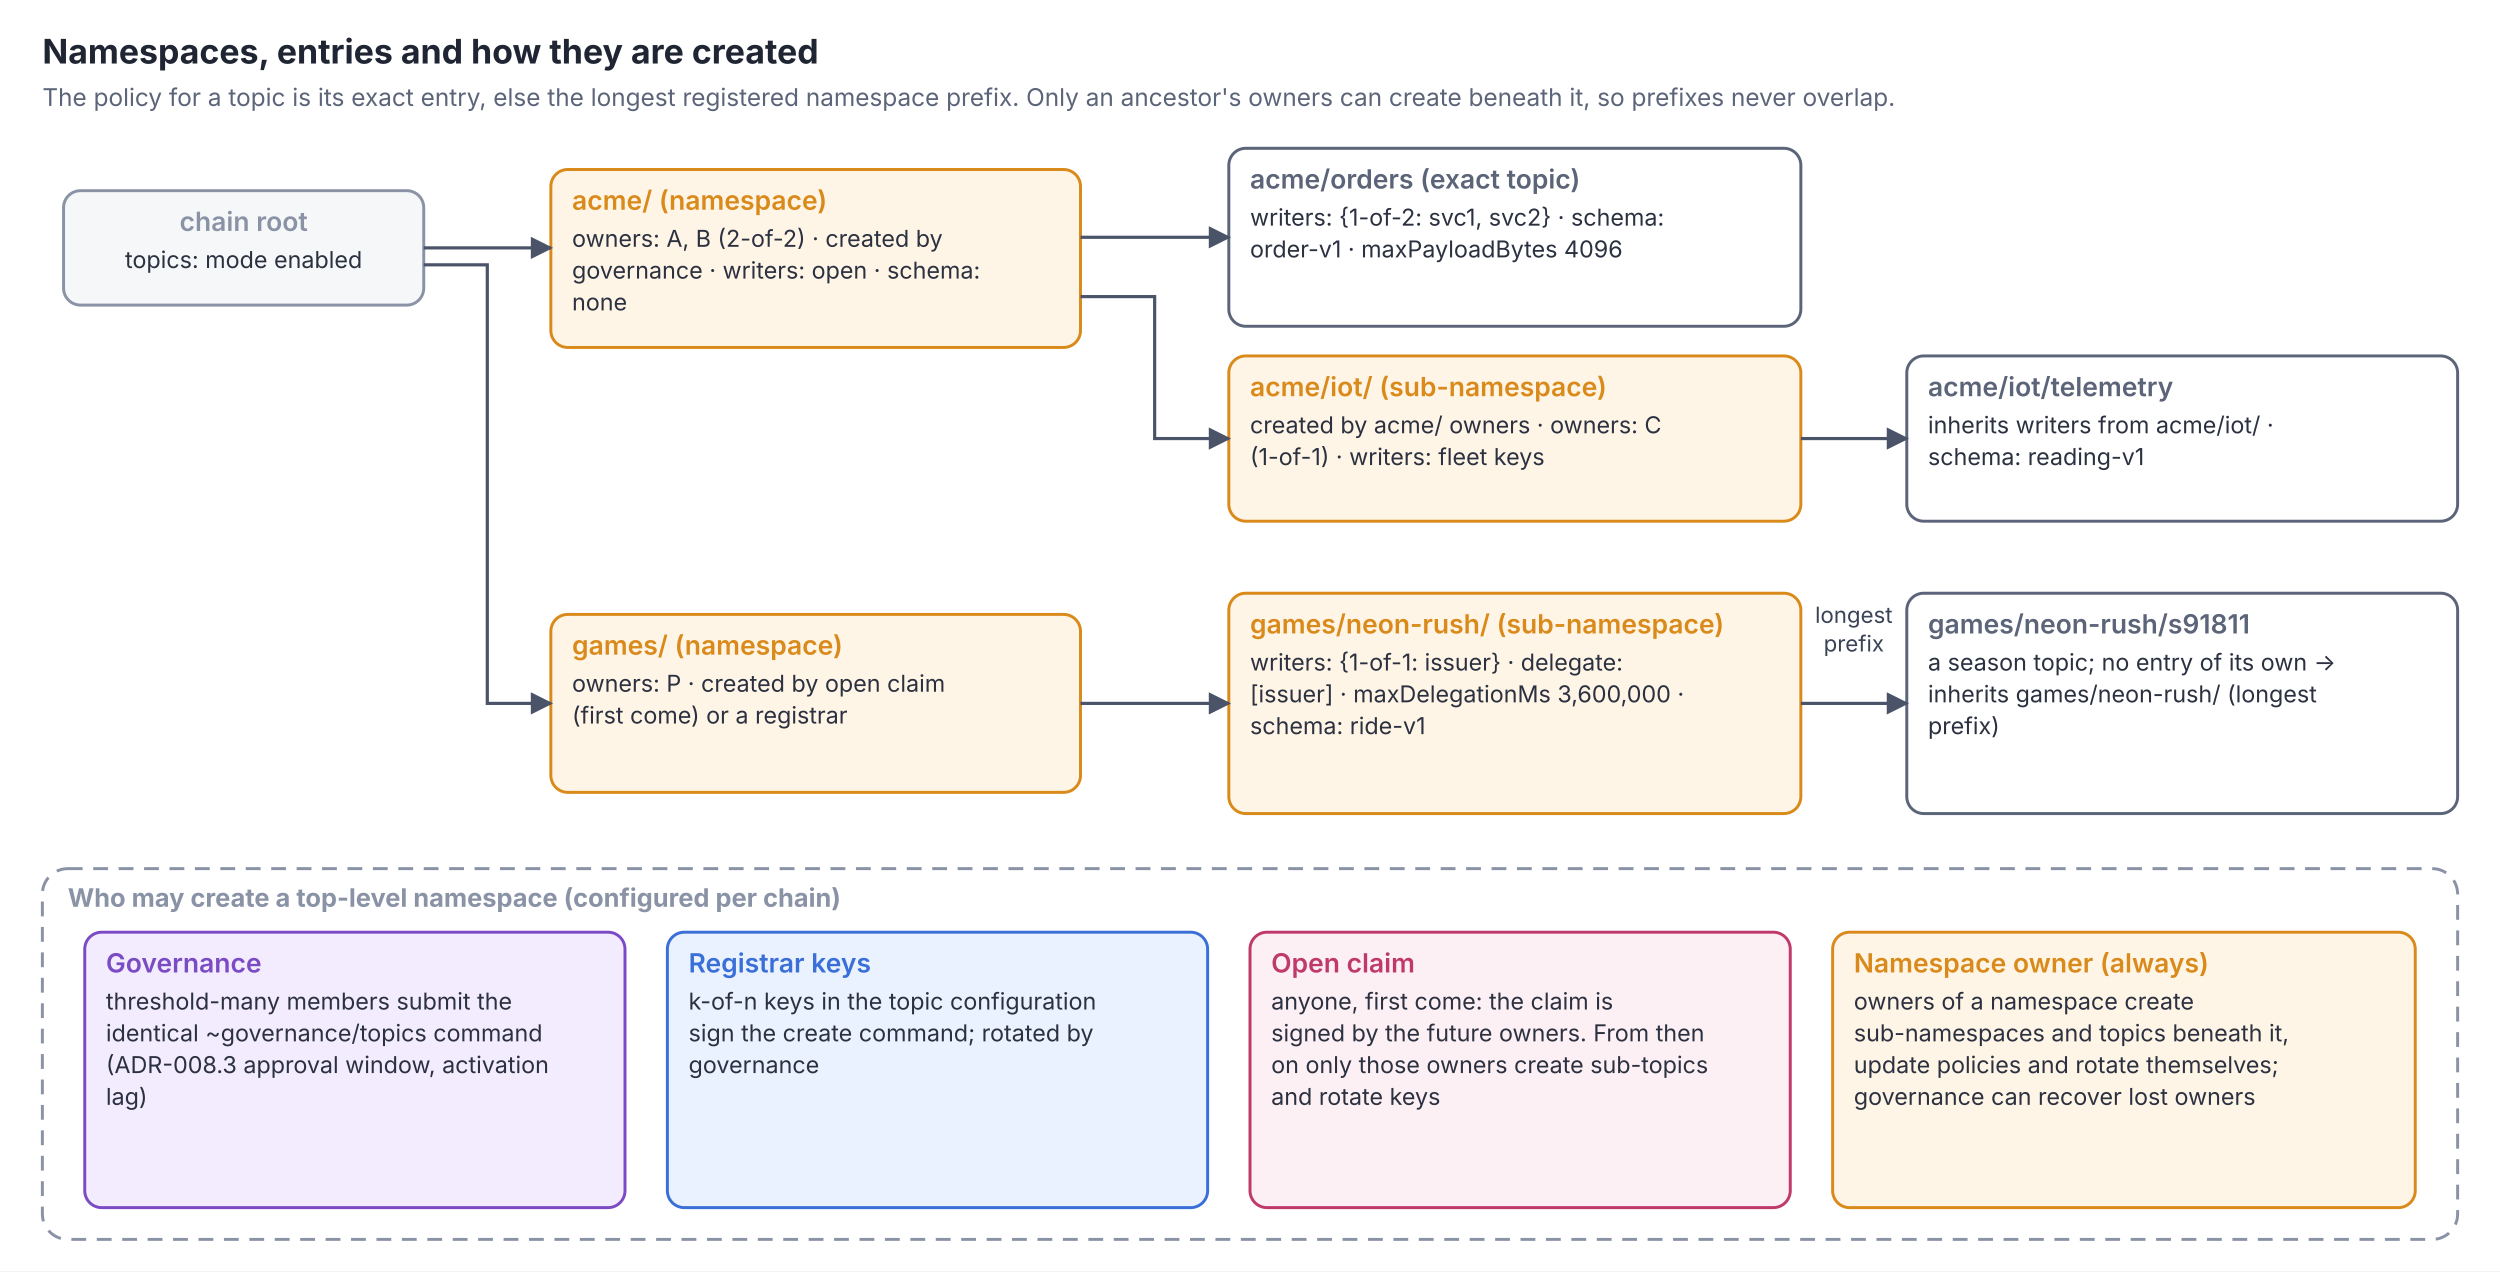
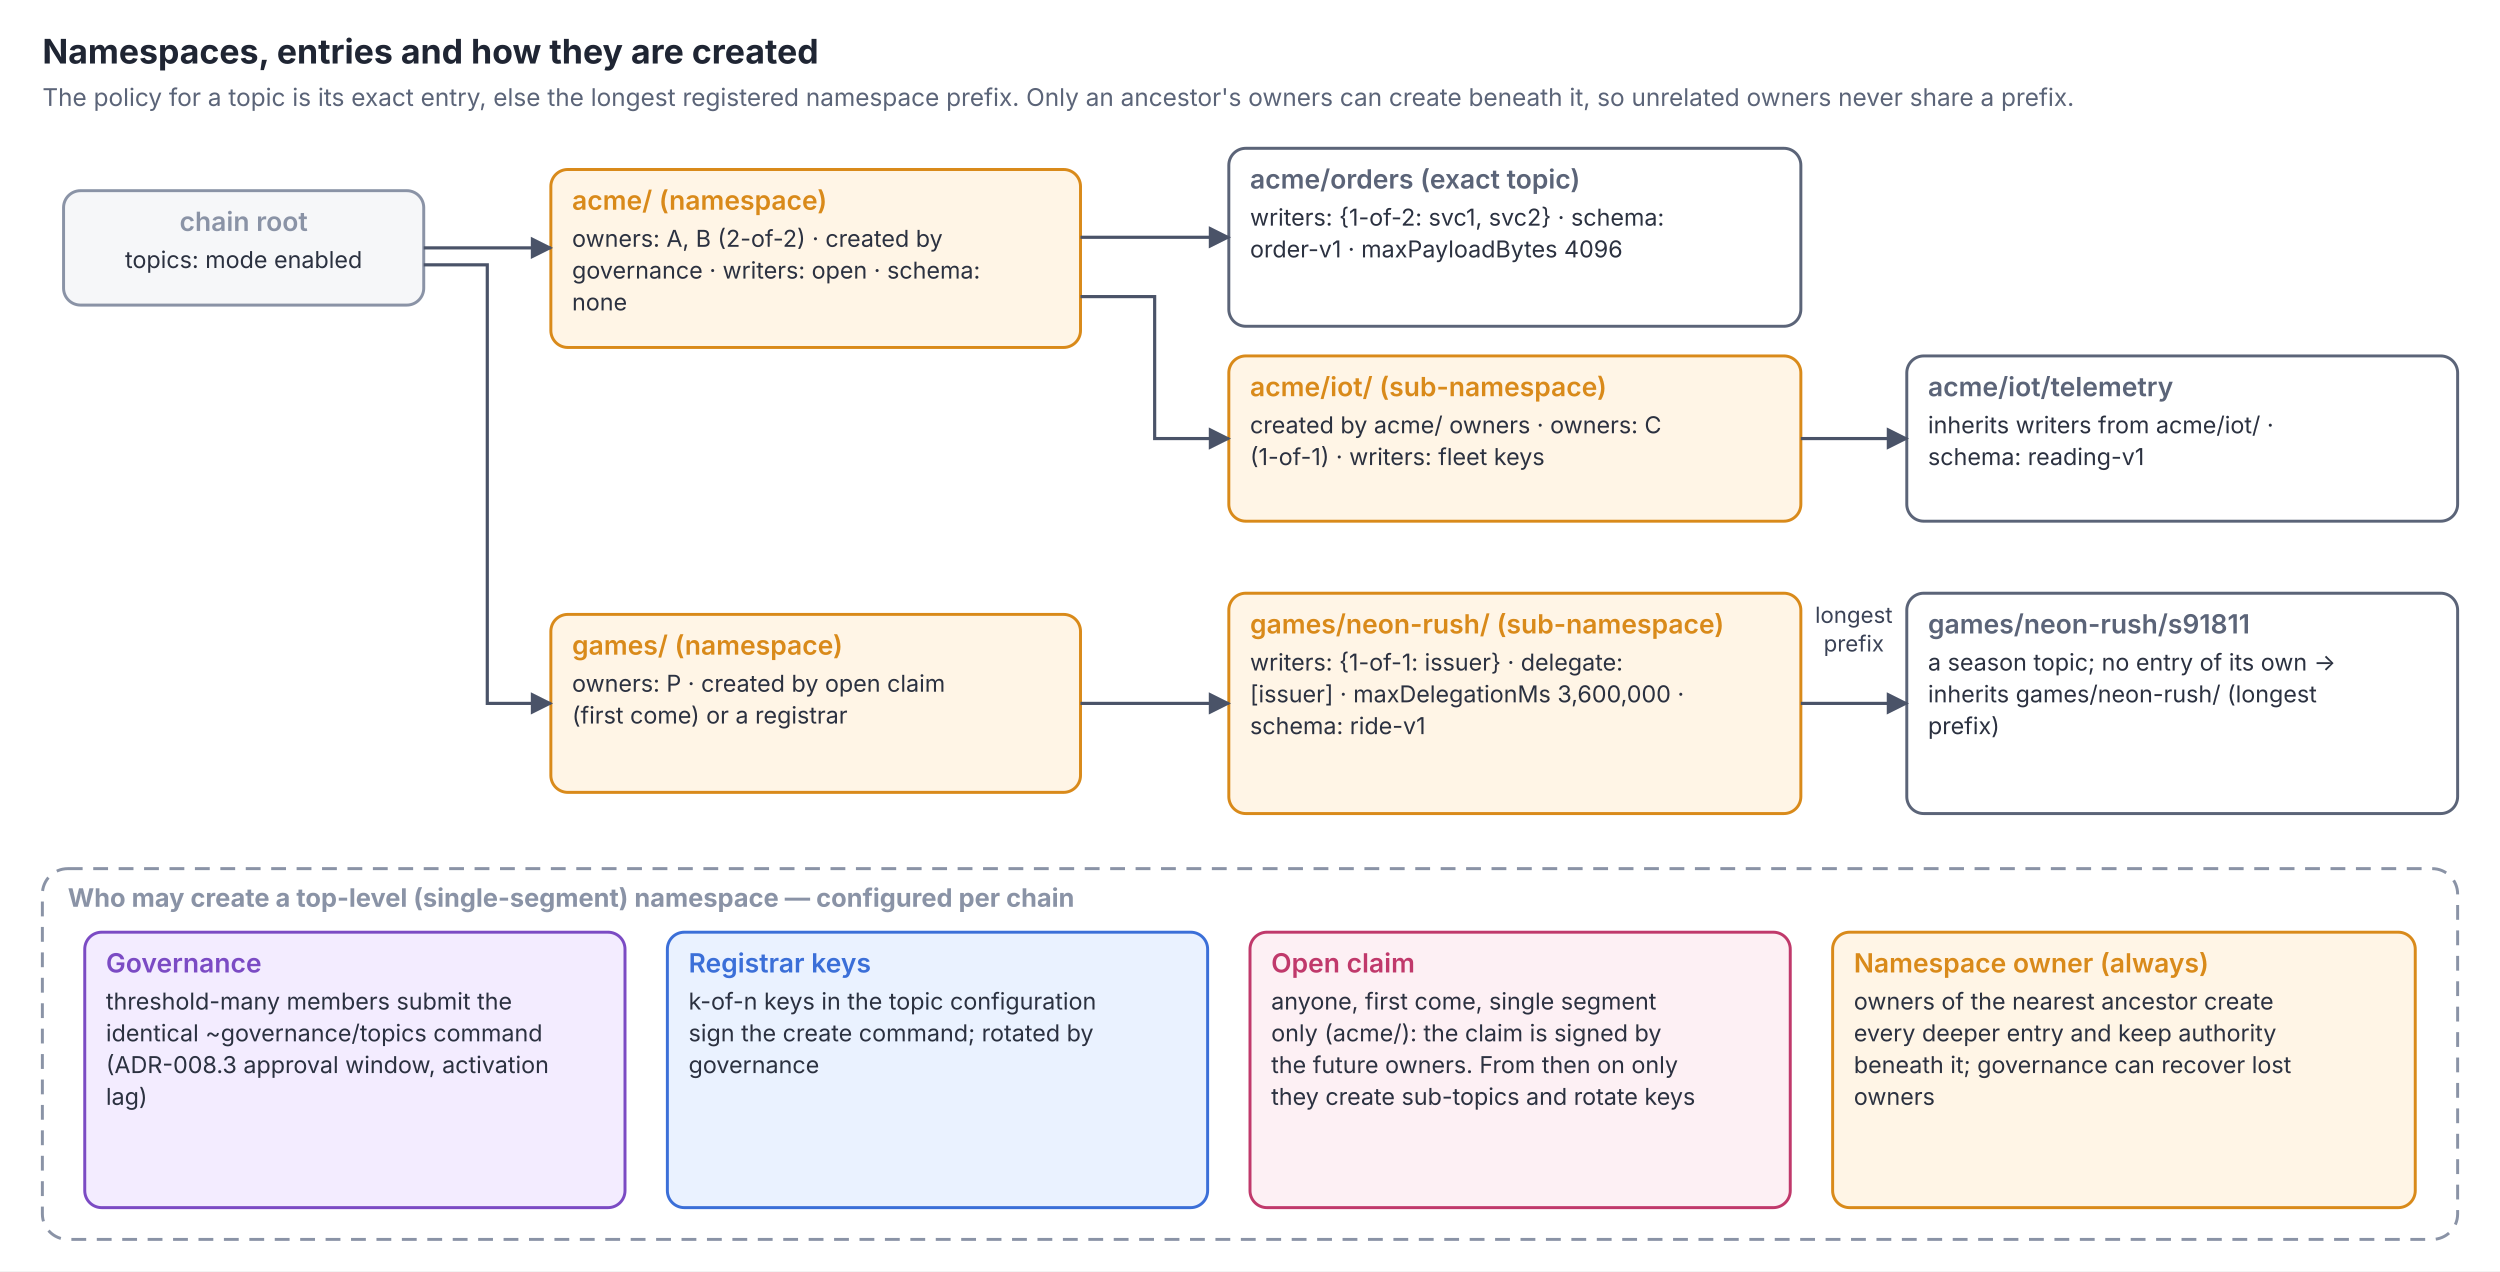
<svg xmlns="http://www.w3.org/2000/svg" width="1180" height="600" viewBox="0 0 1180 600" role="img" aria-label="ADR-039 namespaces, registry entries and the four creation modes">
  <defs>
    <marker id="arrow" viewBox="0 0 10 10" refX="9" refY="5" markerWidth="7" markerHeight="7" orient="auto-start-reverse">
      <path d="M 0 0 L 10 5 L 0 10 z" fill="#4a5368" />
    </marker>
    <marker id="arrowStart" viewBox="0 0 10 10" refX="1" refY="5" markerWidth="7" markerHeight="7" orient="auto-start-reverse">
      <path d="M 0 0 L 10 5 L 0 10 z" fill="#4a5368" />
    </marker>
  </defs>
  <rect x="0" y="0" width="1180" height="600" fill="#ffffff" />
  <text x="20" y="30" font-family="Inter, 'Segoe UI', Helvetica, Arial, sans-serif" font-size="16" font-weight="700" fill="#1f2533" text-anchor="start">Namespaces, entries and how they are created</text>
-   <text x="20" y="50" font-family="Inter, 'Segoe UI', Helvetica, Arial, sans-serif" font-size="11.5" font-weight="normal" fill="#5b6478" text-anchor="start">The policy for a topic is its exact entry, else the longest registered namespace prefix. Only an ancestor's owners can create beneath it, so prefixes never overlap.</text>
+   <text x="20" y="50" font-family="Inter, 'Segoe UI', Helvetica, Arial, sans-serif" font-size="11.5" font-weight="normal" fill="#5b6478" text-anchor="start">The policy for a topic is its exact entry, else the longest registered namespace prefix. Only an ancestor's owners can create beneath it, so unrelated owners never share a prefix.</text>
  <rect x="30" y="90" width="170" height="54" rx="8" fill="#f6f7f9" stroke="#8a93a6" stroke-width="1.4" />
  <text x="115.0" y="109.0" font-family="Inter, 'Segoe UI', Helvetica, Arial, sans-serif" font-size="12.5" font-weight="600" fill="#8a93a6" text-anchor="middle">chain root</text>
  <text x="115.0" y="126.5" font-family="Inter, 'Segoe UI', Helvetica, Arial, sans-serif" font-size="11" font-weight="normal" fill="#2b3140" text-anchor="middle">topics: mode enabled</text>
  <rect x="260" y="80" width="250" height="84" rx="8" fill="#fff5e6" stroke="#d98a1a" stroke-width="1.4" />
  <text x="270" y="99.0" font-family="Inter, 'Segoe UI', Helvetica, Arial, sans-serif" font-size="12.5" font-weight="600" fill="#d98a1a" text-anchor="start">acme/   (namespace)</text>
  <text x="270" y="116.5" font-family="Inter, 'Segoe UI', Helvetica, Arial, sans-serif" font-size="11" font-weight="normal" fill="#2b3140" text-anchor="start">owners: A, B (2-of-2) · created by</text>
  <text x="270" y="131.5" font-family="Inter, 'Segoe UI', Helvetica, Arial, sans-serif" font-size="11" font-weight="normal" fill="#2b3140" text-anchor="start">governance · writers: open · schema:</text>
  <text x="270" y="146.5" font-family="Inter, 'Segoe UI', Helvetica, Arial, sans-serif" font-size="11" font-weight="normal" fill="#2b3140" text-anchor="start">none</text>
  <rect x="580" y="70" width="270" height="84" rx="8" fill="#ffffff" stroke="#5b6478" stroke-width="1.4" />
  <text x="590" y="89.0" font-family="Inter, 'Segoe UI', Helvetica, Arial, sans-serif" font-size="12.5" font-weight="600" fill="#5b6478" text-anchor="start">acme/orders   (exact topic)</text>
  <text x="590" y="106.5" font-family="Inter, 'Segoe UI', Helvetica, Arial, sans-serif" font-size="11" font-weight="normal" fill="#2b3140" text-anchor="start">writers: {1-of-2: svc1, svc2} · schema:</text>
  <text x="590" y="121.5" font-family="Inter, 'Segoe UI', Helvetica, Arial, sans-serif" font-size="11" font-weight="normal" fill="#2b3140" text-anchor="start">order-v1 · maxPayloadBytes 4096</text>
  <rect x="580" y="168" width="270" height="78" rx="8" fill="#fff5e6" stroke="#d98a1a" stroke-width="1.4" />
  <text x="590" y="187.0" font-family="Inter, 'Segoe UI', Helvetica, Arial, sans-serif" font-size="12.5" font-weight="600" fill="#d98a1a" text-anchor="start">acme/iot/   (sub-namespace)</text>
  <text x="590" y="204.5" font-family="Inter, 'Segoe UI', Helvetica, Arial, sans-serif" font-size="11" font-weight="normal" fill="#2b3140" text-anchor="start">created by acme/ owners · owners: C</text>
  <text x="590" y="219.5" font-family="Inter, 'Segoe UI', Helvetica, Arial, sans-serif" font-size="11" font-weight="normal" fill="#2b3140" text-anchor="start">(1-of-1) · writers: fleet keys</text>
  <rect x="900" y="168" width="260" height="78" rx="8" fill="#ffffff" stroke="#5b6478" stroke-width="1.4" />
  <text x="910" y="187.0" font-family="Inter, 'Segoe UI', Helvetica, Arial, sans-serif" font-size="12.5" font-weight="600" fill="#5b6478" text-anchor="start">acme/iot/telemetry</text>
  <text x="910" y="204.5" font-family="Inter, 'Segoe UI', Helvetica, Arial, sans-serif" font-size="11" font-weight="normal" fill="#2b3140" text-anchor="start">inherits writers from acme/iot/ ·</text>
  <text x="910" y="219.5" font-family="Inter, 'Segoe UI', Helvetica, Arial, sans-serif" font-size="11" font-weight="normal" fill="#2b3140" text-anchor="start">schema: reading-v1</text>
  <rect x="260" y="290" width="250" height="84" rx="8" fill="#fff5e6" stroke="#d98a1a" stroke-width="1.4" />
  <text x="270" y="309.0" font-family="Inter, 'Segoe UI', Helvetica, Arial, sans-serif" font-size="12.5" font-weight="600" fill="#d98a1a" text-anchor="start">games/   (namespace)</text>
  <text x="270" y="326.5" font-family="Inter, 'Segoe UI', Helvetica, Arial, sans-serif" font-size="11" font-weight="normal" fill="#2b3140" text-anchor="start">owners: P · created by open claim</text>
  <text x="270" y="341.5" font-family="Inter, 'Segoe UI', Helvetica, Arial, sans-serif" font-size="11" font-weight="normal" fill="#2b3140" text-anchor="start">(first come) or a registrar</text>
  <rect x="580" y="280" width="270" height="104" rx="8" fill="#fff5e6" stroke="#d98a1a" stroke-width="1.4" />
  <text x="590" y="299.0" font-family="Inter, 'Segoe UI', Helvetica, Arial, sans-serif" font-size="12.5" font-weight="600" fill="#d98a1a" text-anchor="start">games/neon-rush/   (sub-namespace)</text>
  <text x="590" y="316.5" font-family="Inter, 'Segoe UI', Helvetica, Arial, sans-serif" font-size="11" font-weight="normal" fill="#2b3140" text-anchor="start">writers: {1-of-1: issuer} · delegate:</text>
  <text x="590" y="331.5" font-family="Inter, 'Segoe UI', Helvetica, Arial, sans-serif" font-size="11" font-weight="normal" fill="#2b3140" text-anchor="start">[issuer] · maxDelegationMs 3,600,000 ·</text>
  <text x="590" y="346.5" font-family="Inter, 'Segoe UI', Helvetica, Arial, sans-serif" font-size="11" font-weight="normal" fill="#2b3140" text-anchor="start">schema: ride-v1</text>
  <rect x="900" y="280" width="260" height="104" rx="8" fill="#ffffff" stroke="#5b6478" stroke-width="1.4" />
  <text x="910" y="299.0" font-family="Inter, 'Segoe UI', Helvetica, Arial, sans-serif" font-size="12.5" font-weight="600" fill="#5b6478" text-anchor="start">games/neon-rush/s91811</text>
  <text x="910" y="316.5" font-family="Inter, 'Segoe UI', Helvetica, Arial, sans-serif" font-size="11" font-weight="normal" fill="#2b3140" text-anchor="start">a season topic; no entry of its own →</text>
  <text x="910" y="331.5" font-family="Inter, 'Segoe UI', Helvetica, Arial, sans-serif" font-size="11" font-weight="normal" fill="#2b3140" text-anchor="start">inherits games/neon-rush/ (longest</text>
  <text x="910" y="346.5" font-family="Inter, 'Segoe UI', Helvetica, Arial, sans-serif" font-size="11" font-weight="normal" fill="#2b3140" text-anchor="start">prefix)</text>
  <path d="M 200 117 L 260 117" fill="none" stroke="#4a5368" stroke-width="1.5" marker-end="url(#arrow)" />
  <path d="M 200 125 L 230 125 L 230 332 L 260 332" fill="none" stroke="#4a5368" stroke-width="1.5" marker-end="url(#arrow)" />
  <path d="M 510 112 L 580 112" fill="none" stroke="#4a5368" stroke-width="1.5" marker-end="url(#arrow)" />
  <path d="M 510 140 L 545 140 L 545 207 L 580 207" fill="none" stroke="#4a5368" stroke-width="1.5" marker-end="url(#arrow)" />
  <path d="M 850 207 L 900 207" fill="none" stroke="#4a5368" stroke-width="1.5" marker-end="url(#arrow)" />
  <path d="M 510 332 L 580 332" fill="none" stroke="#4a5368" stroke-width="1.5" marker-end="url(#arrow)" />
  <path d="M 850 332 L 900 332" fill="none" stroke="#4a5368" stroke-width="1.5" marker-end="url(#arrow)" />
  <text x="875" y="294.0" font-family="Inter, 'Segoe UI', Helvetica, Arial, sans-serif" font-size="10.5" font-weight="normal" fill="#3a4256" text-anchor="middle">longest</text>
  <text x="875" y="307.5" font-family="Inter, 'Segoe UI', Helvetica, Arial, sans-serif" font-size="10.5" font-weight="normal" fill="#3a4256" text-anchor="middle">prefix</text>
  <rect x="20" y="410" width="1140" height="175" rx="12" fill="none" stroke="#8a93a6" stroke-width="1.4" stroke-dasharray="7 5" />
-   <text x="32" y="428" font-family="Inter, 'Segoe UI', Helvetica, Arial, sans-serif" font-size="12" font-weight="700" fill="#8a93a6" text-anchor="start">Who may create a top-level namespace (configured per chain)</text>
+   <text x="32" y="428" font-family="Inter, 'Segoe UI', Helvetica, Arial, sans-serif" font-size="12" font-weight="700" fill="#8a93a6" text-anchor="start">Who may create a top-level (single-segment) namespace — configured per chain</text>
  <rect x="40" y="440" width="255" height="130" rx="8" fill="#f3ecff" stroke="#7b4bc4" stroke-width="1.4" />
  <text x="50" y="459.0" font-family="Inter, 'Segoe UI', Helvetica, Arial, sans-serif" font-size="12.5" font-weight="600" fill="#7b4bc4" text-anchor="start">Governance</text>
  <text x="50" y="476.5" font-family="Inter, 'Segoe UI', Helvetica, Arial, sans-serif" font-size="11" font-weight="normal" fill="#2b3140" text-anchor="start">threshold-many members submit the</text>
  <text x="50" y="491.5" font-family="Inter, 'Segoe UI', Helvetica, Arial, sans-serif" font-size="11" font-weight="normal" fill="#2b3140" text-anchor="start">identical ~governance/topics command</text>
  <text x="50" y="506.5" font-family="Inter, 'Segoe UI', Helvetica, Arial, sans-serif" font-size="11" font-weight="normal" fill="#2b3140" text-anchor="start">(ADR-008.3 approval window, activation</text>
  <text x="50" y="521.5" font-family="Inter, 'Segoe UI', Helvetica, Arial, sans-serif" font-size="11" font-weight="normal" fill="#2b3140" text-anchor="start">lag)</text>
  <rect x="315" y="440" width="255" height="130" rx="8" fill="#eaf2ff" stroke="#3b6fd8" stroke-width="1.4" />
  <text x="325" y="459.0" font-family="Inter, 'Segoe UI', Helvetica, Arial, sans-serif" font-size="12.5" font-weight="600" fill="#3b6fd8" text-anchor="start">Registrar keys</text>
  <text x="325" y="476.5" font-family="Inter, 'Segoe UI', Helvetica, Arial, sans-serif" font-size="11" font-weight="normal" fill="#2b3140" text-anchor="start">k-of-n keys in the topic configuration</text>
  <text x="325" y="491.5" font-family="Inter, 'Segoe UI', Helvetica, Arial, sans-serif" font-size="11" font-weight="normal" fill="#2b3140" text-anchor="start">sign the create command; rotated by</text>
  <text x="325" y="506.5" font-family="Inter, 'Segoe UI', Helvetica, Arial, sans-serif" font-size="11" font-weight="normal" fill="#2b3140" text-anchor="start">governance</text>
  <rect x="590" y="440" width="255" height="130" rx="8" fill="#fdf0f4" stroke="#c0396b" stroke-width="1.4" />
  <text x="600" y="459.0" font-family="Inter, 'Segoe UI', Helvetica, Arial, sans-serif" font-size="12.5" font-weight="600" fill="#c0396b" text-anchor="start">Open claim</text>
-   <text x="600" y="476.5" font-family="Inter, 'Segoe UI', Helvetica, Arial, sans-serif" font-size="11" font-weight="normal" fill="#2b3140" text-anchor="start">anyone, first come: the claim is</text>
-   <text x="600" y="491.5" font-family="Inter, 'Segoe UI', Helvetica, Arial, sans-serif" font-size="11" font-weight="normal" fill="#2b3140" text-anchor="start">signed by the future owners. From then</text>
-   <text x="600" y="506.5" font-family="Inter, 'Segoe UI', Helvetica, Arial, sans-serif" font-size="11" font-weight="normal" fill="#2b3140" text-anchor="start">on only those owners create sub-topics</text>
-   <text x="600" y="521.5" font-family="Inter, 'Segoe UI', Helvetica, Arial, sans-serif" font-size="11" font-weight="normal" fill="#2b3140" text-anchor="start">and rotate keys</text>
+   <text x="600" y="476.5" font-family="Inter, 'Segoe UI', Helvetica, Arial, sans-serif" font-size="11" font-weight="normal" fill="#2b3140" text-anchor="start">anyone, first come, single segment</text>
+   <text x="600" y="491.5" font-family="Inter, 'Segoe UI', Helvetica, Arial, sans-serif" font-size="11" font-weight="normal" fill="#2b3140" text-anchor="start">only (acme/): the claim is signed by</text>
+   <text x="600" y="506.5" font-family="Inter, 'Segoe UI', Helvetica, Arial, sans-serif" font-size="11" font-weight="normal" fill="#2b3140" text-anchor="start">the future owners. From then on only</text>
+   <text x="600" y="521.5" font-family="Inter, 'Segoe UI', Helvetica, Arial, sans-serif" font-size="11" font-weight="normal" fill="#2b3140" text-anchor="start">they create sub-topics and rotate keys</text>
  <rect x="865" y="440" width="275" height="130" rx="8" fill="#fff5e6" stroke="#d98a1a" stroke-width="1.4" />
  <text x="875" y="459.0" font-family="Inter, 'Segoe UI', Helvetica, Arial, sans-serif" font-size="12.5" font-weight="600" fill="#d98a1a" text-anchor="start">Namespace owner (always)</text>
-   <text x="875" y="476.5" font-family="Inter, 'Segoe UI', Helvetica, Arial, sans-serif" font-size="11" font-weight="normal" fill="#2b3140" text-anchor="start">owners of a namespace create</text>
-   <text x="875" y="491.5" font-family="Inter, 'Segoe UI', Helvetica, Arial, sans-serif" font-size="11" font-weight="normal" fill="#2b3140" text-anchor="start">sub-namespaces and topics beneath it,</text>
-   <text x="875" y="506.5" font-family="Inter, 'Segoe UI', Helvetica, Arial, sans-serif" font-size="11" font-weight="normal" fill="#2b3140" text-anchor="start">update policies and rotate themselves;</text>
-   <text x="875" y="521.5" font-family="Inter, 'Segoe UI', Helvetica, Arial, sans-serif" font-size="11" font-weight="normal" fill="#2b3140" text-anchor="start">governance can recover lost owners</text>
+   <text x="875" y="476.5" font-family="Inter, 'Segoe UI', Helvetica, Arial, sans-serif" font-size="11" font-weight="normal" fill="#2b3140" text-anchor="start">owners of the nearest ancestor create</text>
+   <text x="875" y="491.5" font-family="Inter, 'Segoe UI', Helvetica, Arial, sans-serif" font-size="11" font-weight="normal" fill="#2b3140" text-anchor="start">every deeper entry and keep authority</text>
+   <text x="875" y="506.5" font-family="Inter, 'Segoe UI', Helvetica, Arial, sans-serif" font-size="11" font-weight="normal" fill="#2b3140" text-anchor="start">beneath it; governance can recover lost</text>
+   <text x="875" y="521.5" font-family="Inter, 'Segoe UI', Helvetica, Arial, sans-serif" font-size="11" font-weight="normal" fill="#2b3140" text-anchor="start">owners</text>
</svg>
